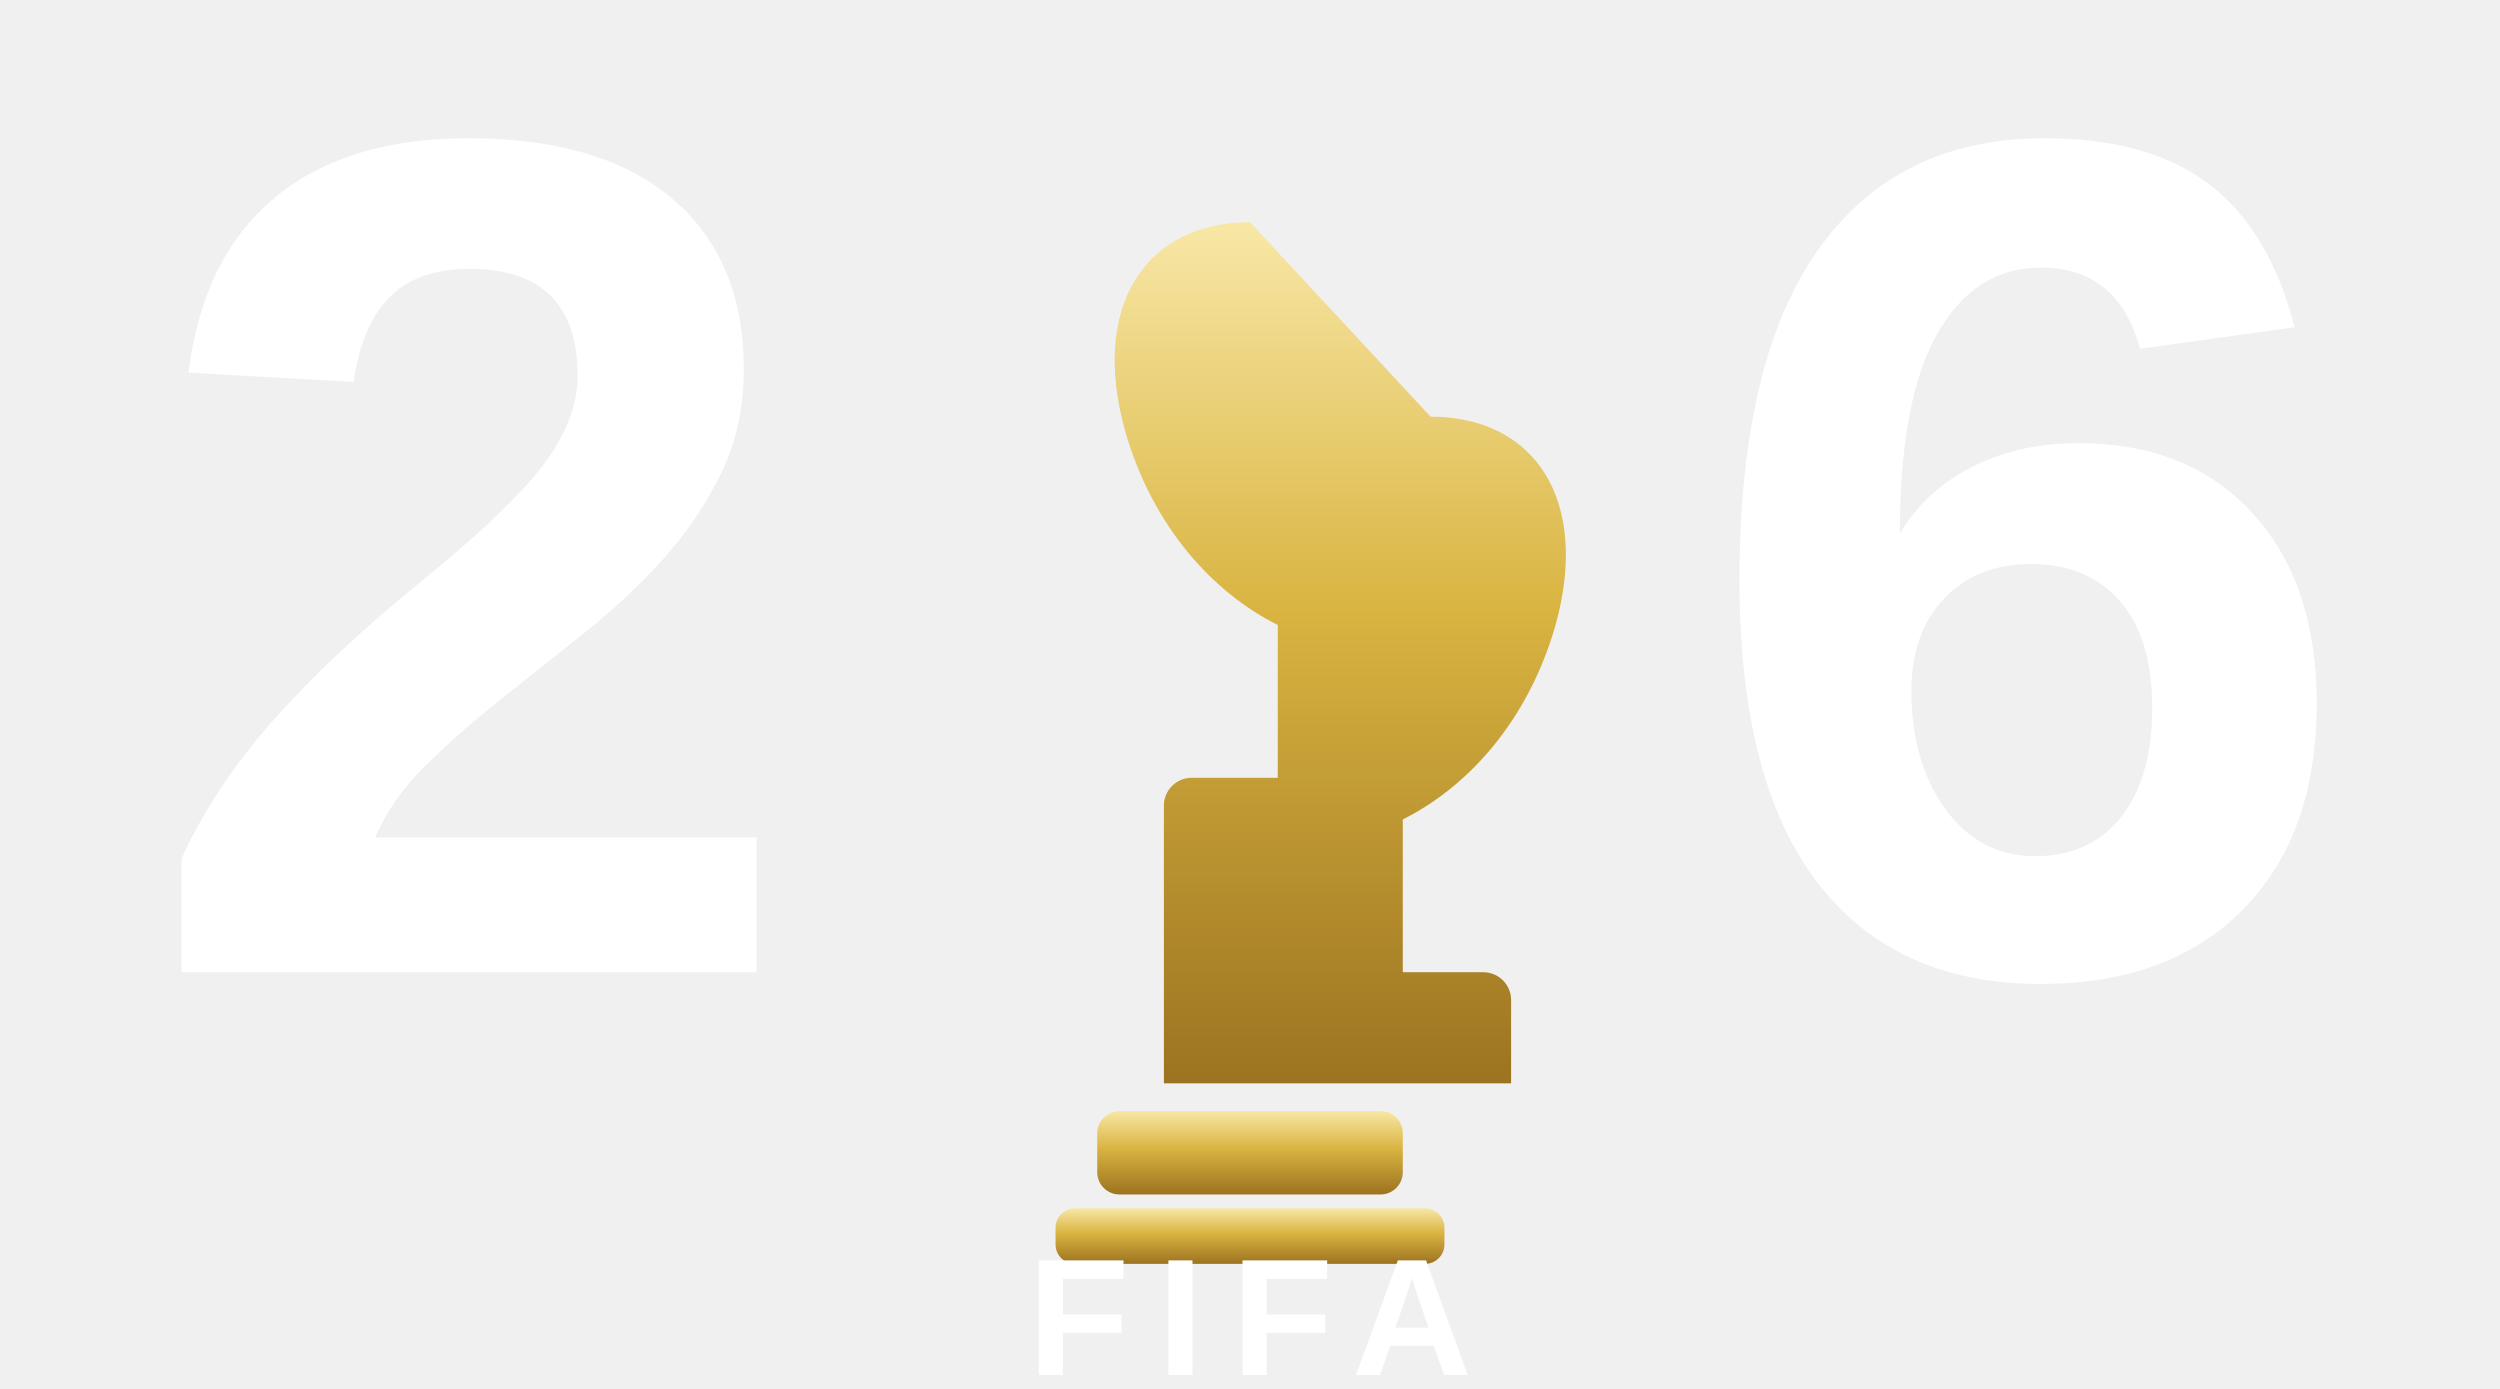
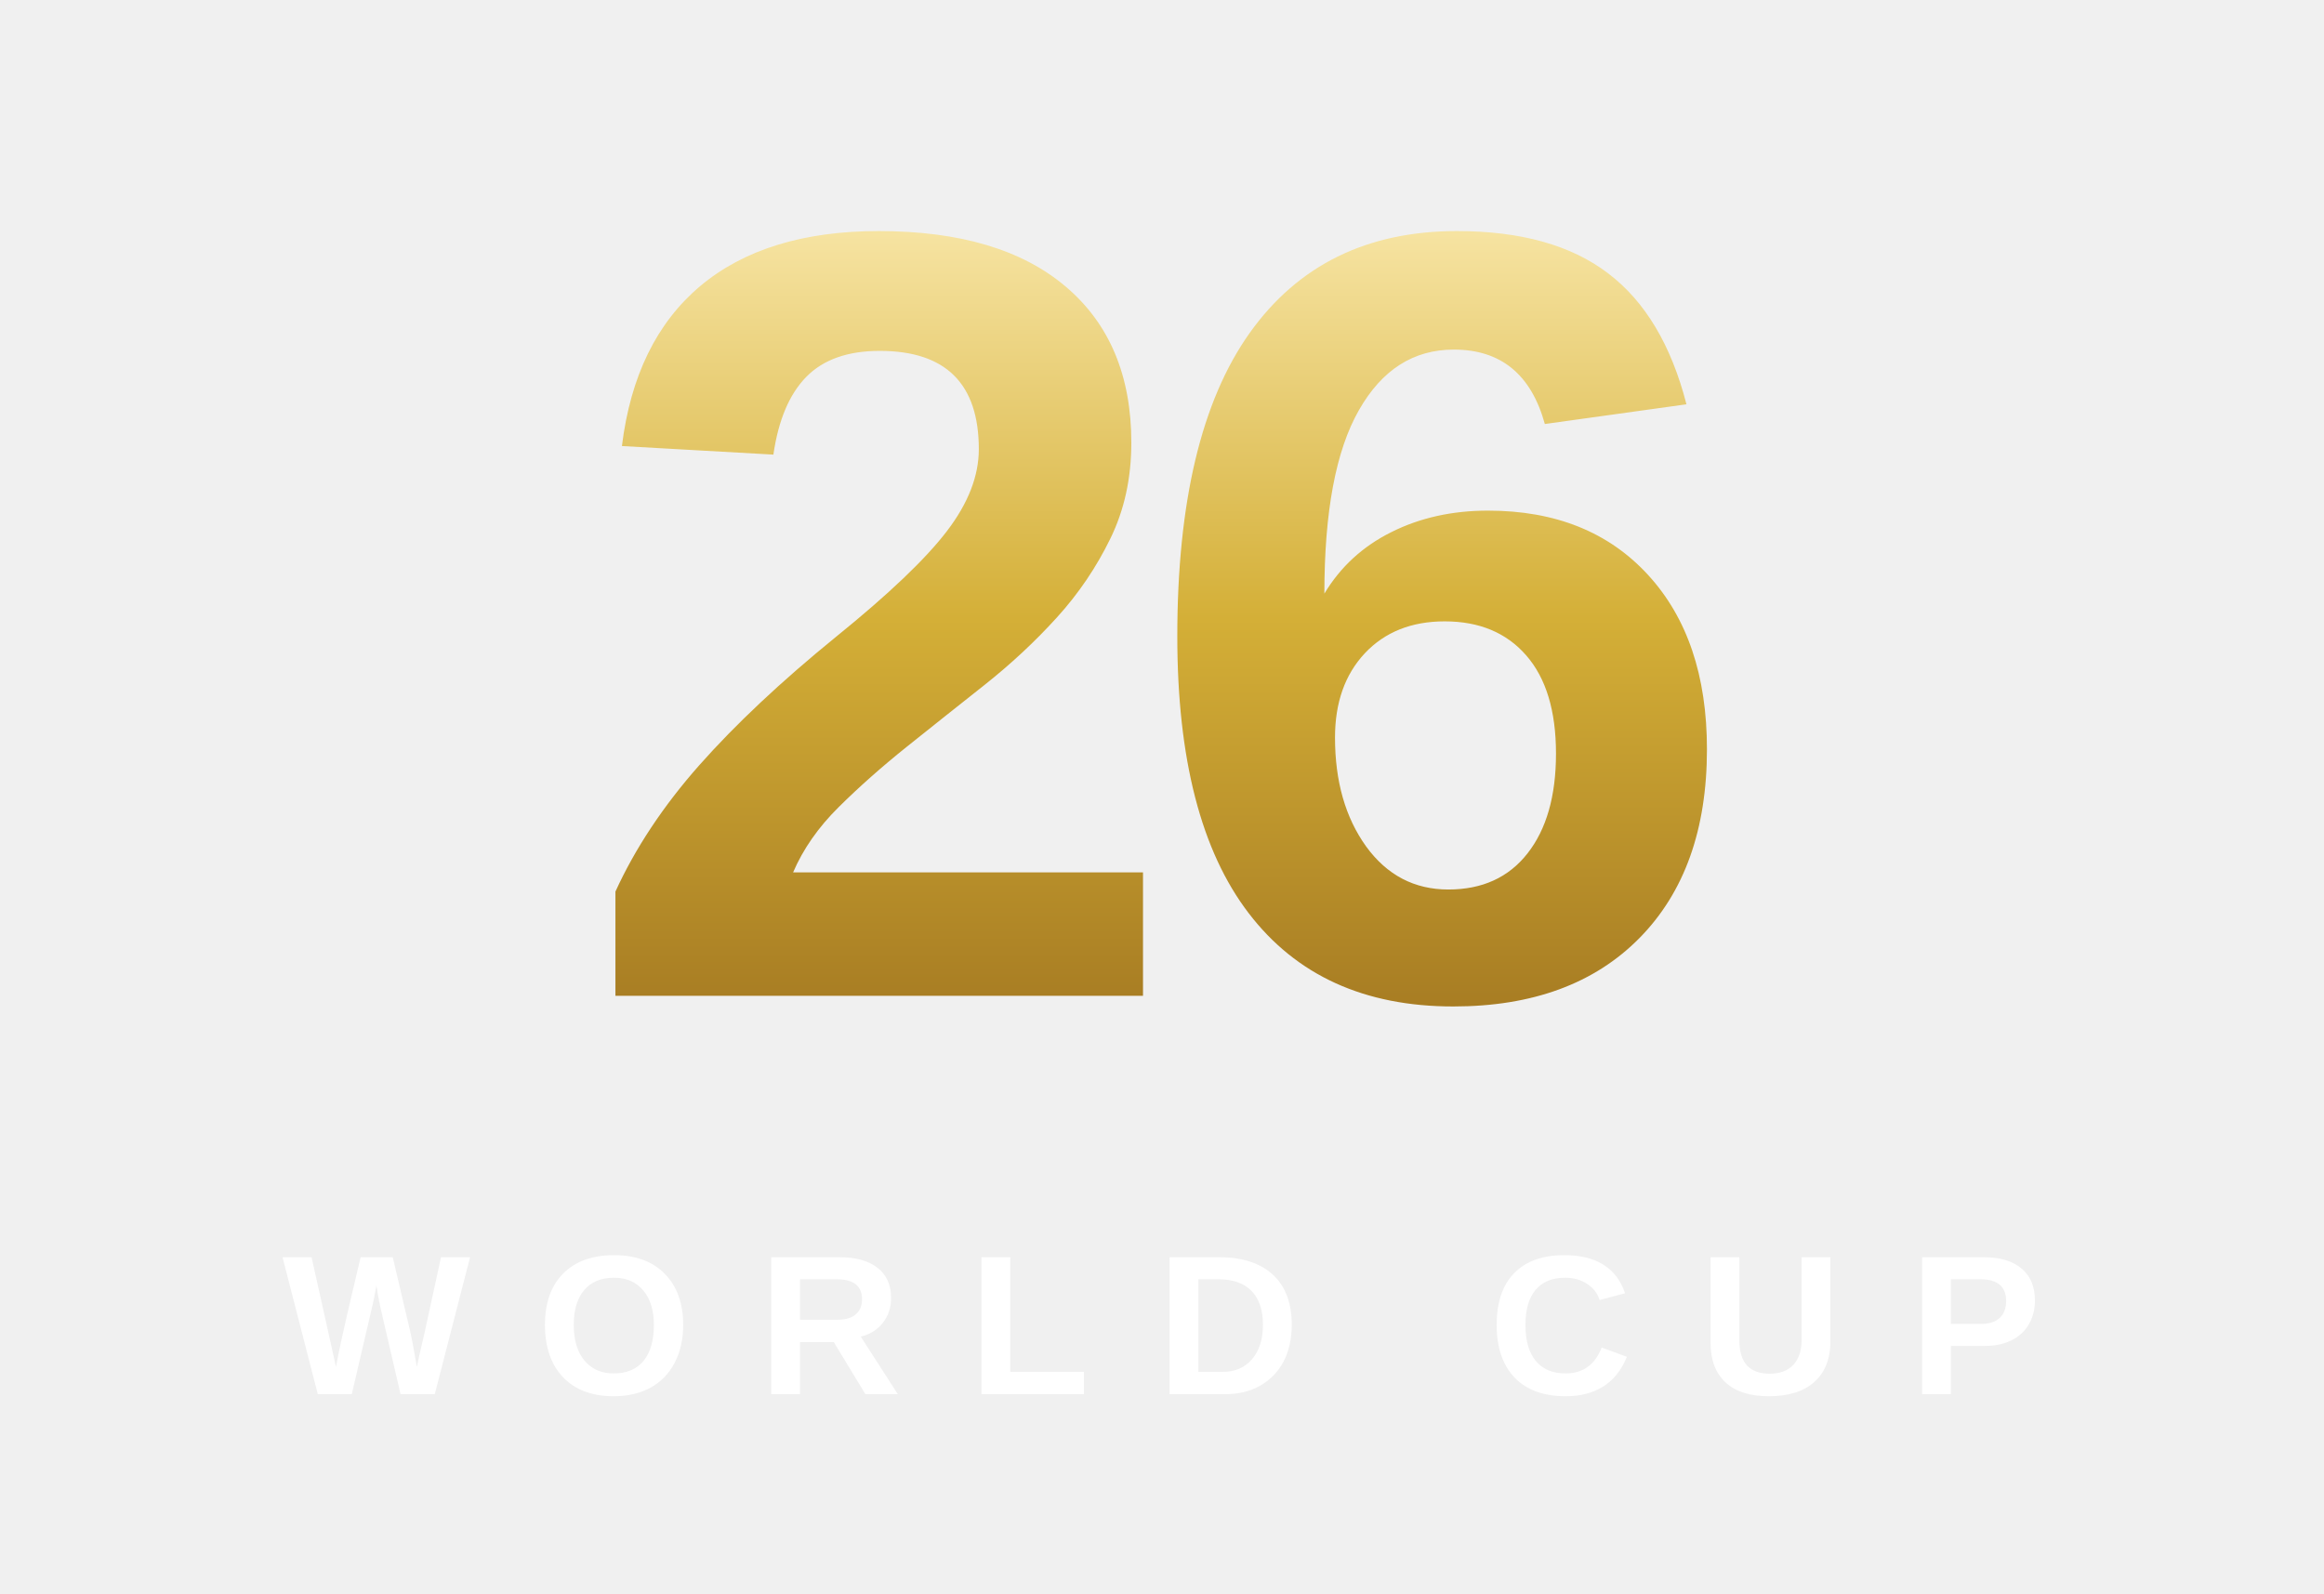
- <svg xmlns="http://www.w3.org/2000/svg" viewBox="0 0 180 100" width="180" height="100">
+ <svg xmlns="http://www.w3.org/2000/svg" viewBox="0 0 140 96" width="140" height="96">
  <defs>
    <linearGradient id="gold" x1="0" y1="0" x2="0" y2="1">
-       <stop offset="0" stop-color="#f8e7a6" />
-       <stop offset="0.45" stop-color="#d9b441" />
-       <stop offset="1" stop-color="#9c7320" />
+       <stop offset="0" stop-color="#f6e3a1" />
+       <stop offset="0.5" stop-color="#d4af37" />
+       <stop offset="1" stop-color="#a87d23" />
    </linearGradient>
  </defs>
-   <text x="34" y="70" text-anchor="middle" font-family="Arial Black, Arial, sans-serif" font-weight="900" font-size="86" fill="#ffffff">2</text>
-   <text x="146" y="70" text-anchor="middle" font-family="Arial Black, Arial, sans-serif" font-weight="900" font-size="86" fill="#ffffff">6</text>
-   <g fill="url(#gold)">
-     <path d="M90 16c-7.5 0-11.5 6-9 15 2 7 6.4 11.7 11 14v11h-6.2c-1.1 0-2 .9-2 2V78h25v-6c0-1.1-.9-2-2-2H101v-11c4.6-2.3 9-7 11-14 2.5-9-1.5-15-9-15z" />
-     <rect x="79" y="80" width="22" height="6" rx="1.6" />
-     <rect x="76" y="87" width="28" height="4" rx="1.4" />
-   </g>
-   <text x="90" y="99" text-anchor="middle" font-family="Arial, sans-serif" font-weight="800" font-size="12" letter-spacing="2" fill="#ffffff">FIFA</text>
+   <text x="50%" y="60" text-anchor="middle" font-family="Arial Black, Arial, sans-serif" font-weight="800" font-size="66" letter-spacing="-3" fill="url(#gold)">26</text>
+   <text x="50%" y="84" text-anchor="middle" font-family="Arial, Helvetica, sans-serif" font-weight="600" font-size="12" letter-spacing="4" fill="#ffffff">WORLD CUP</text>
</svg>
